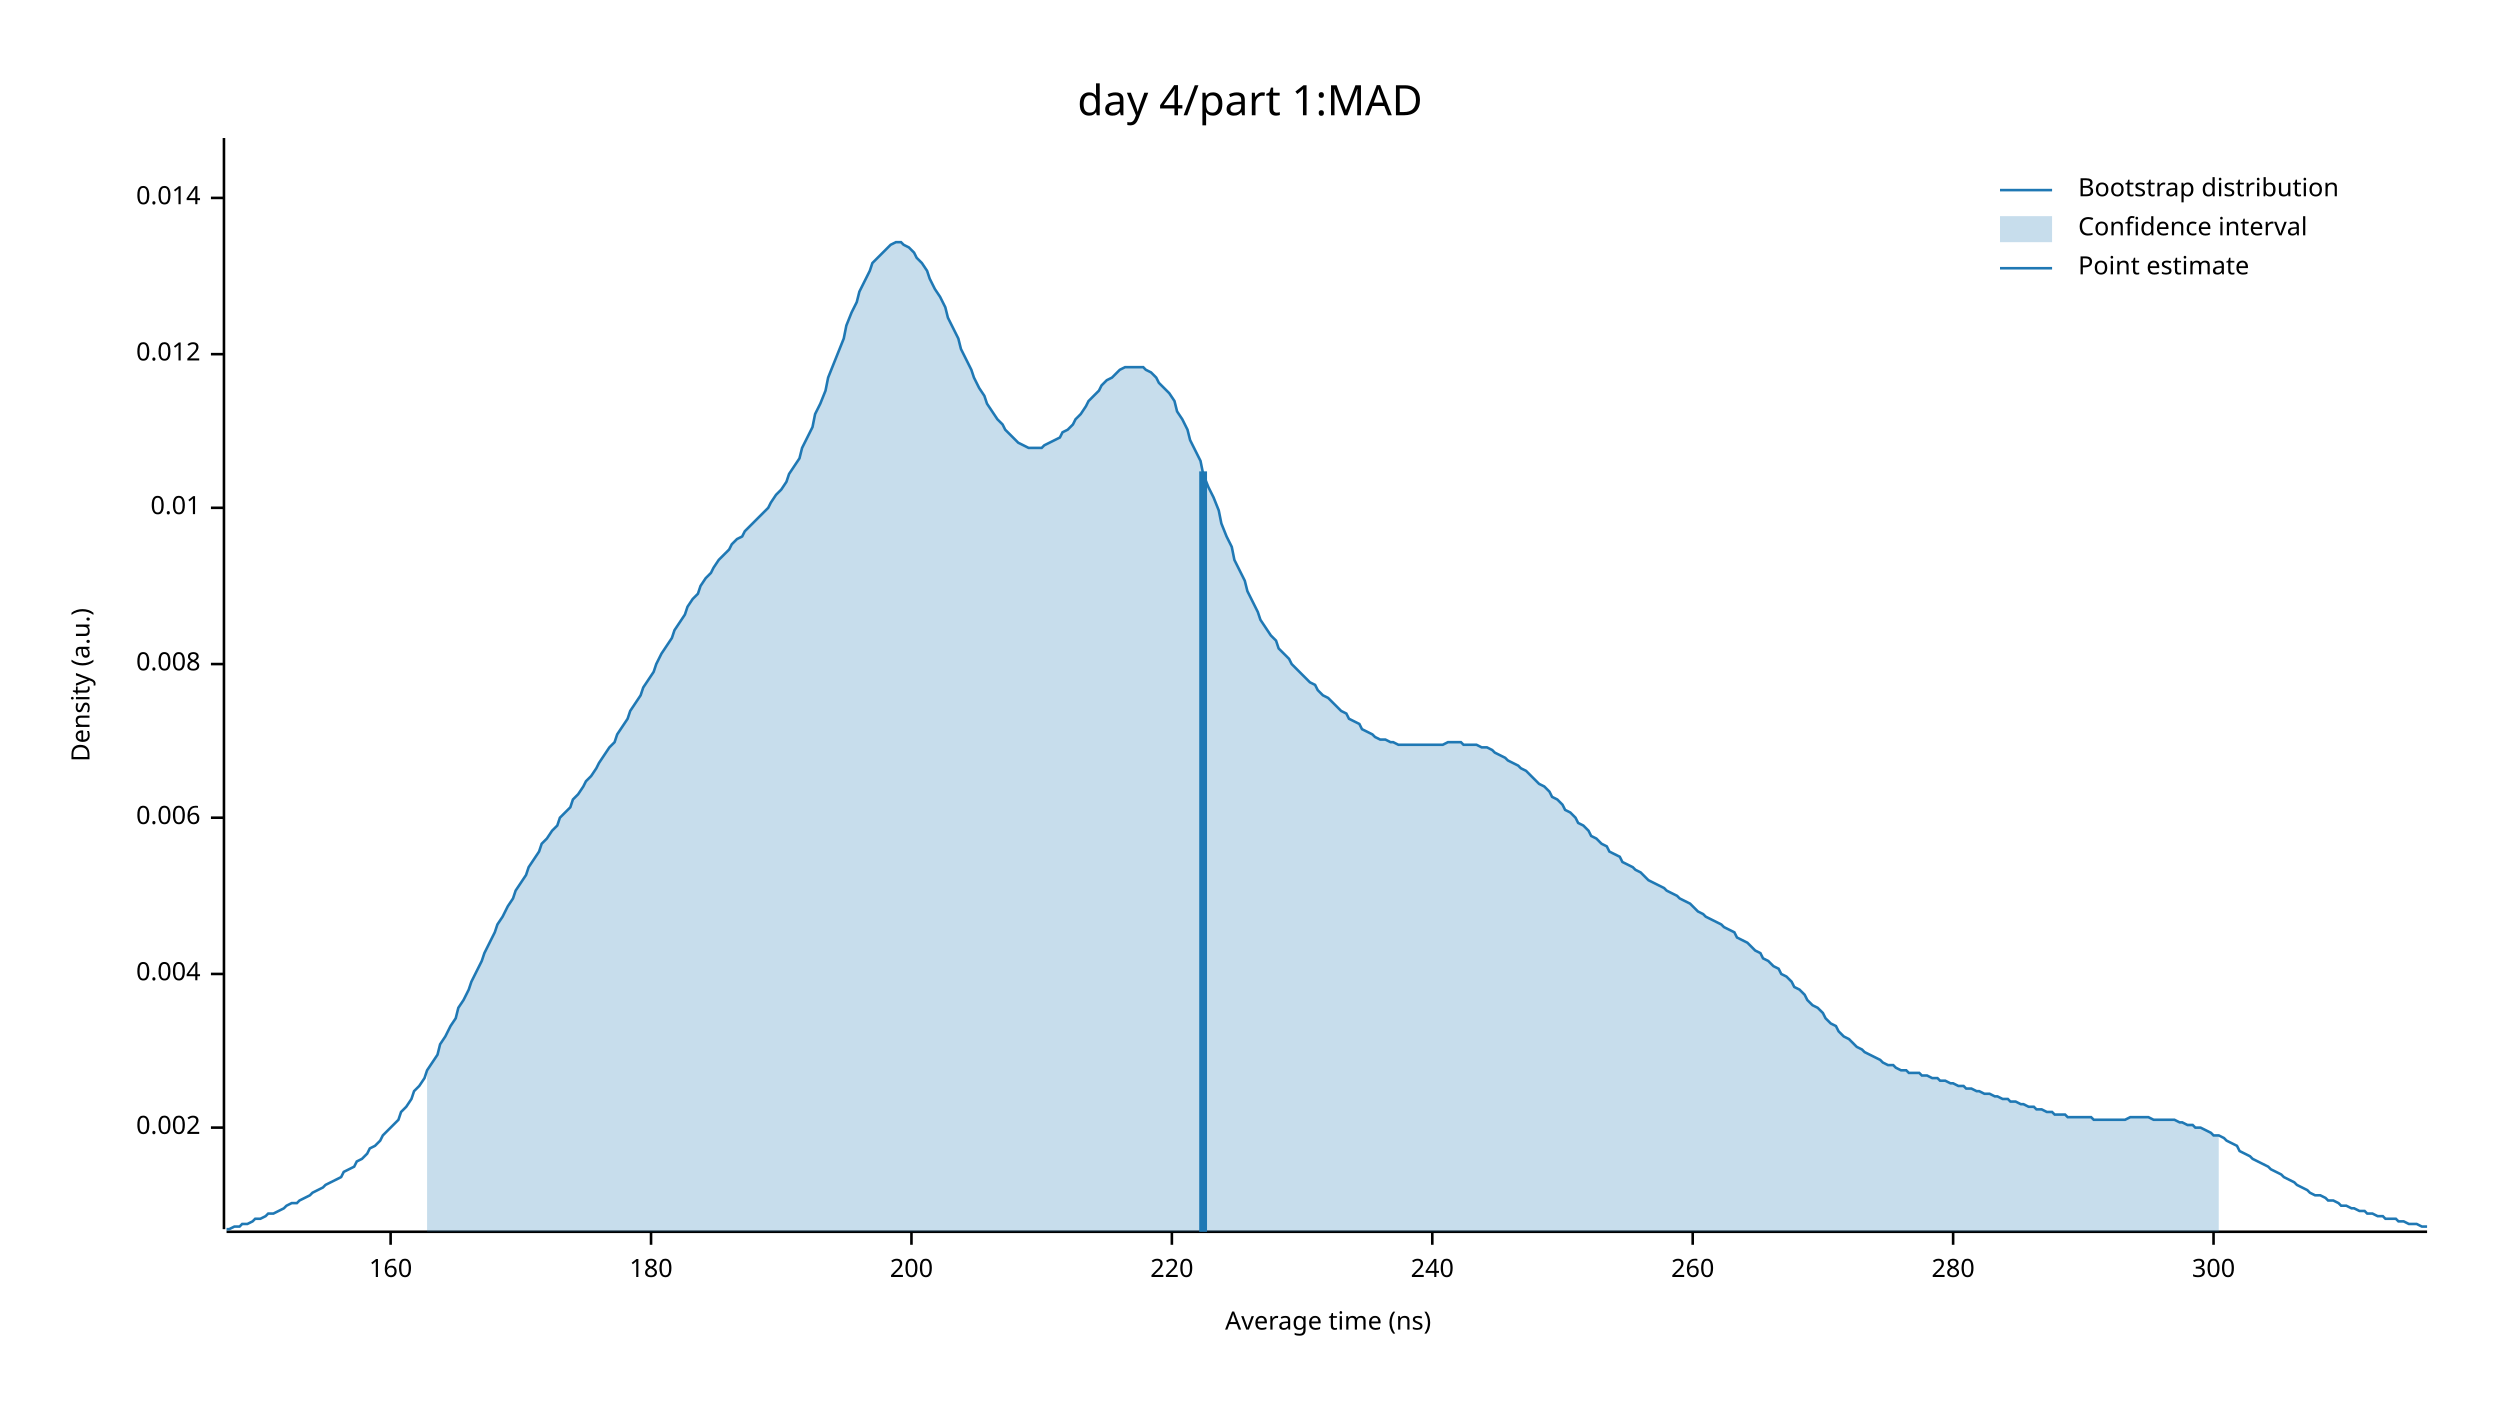
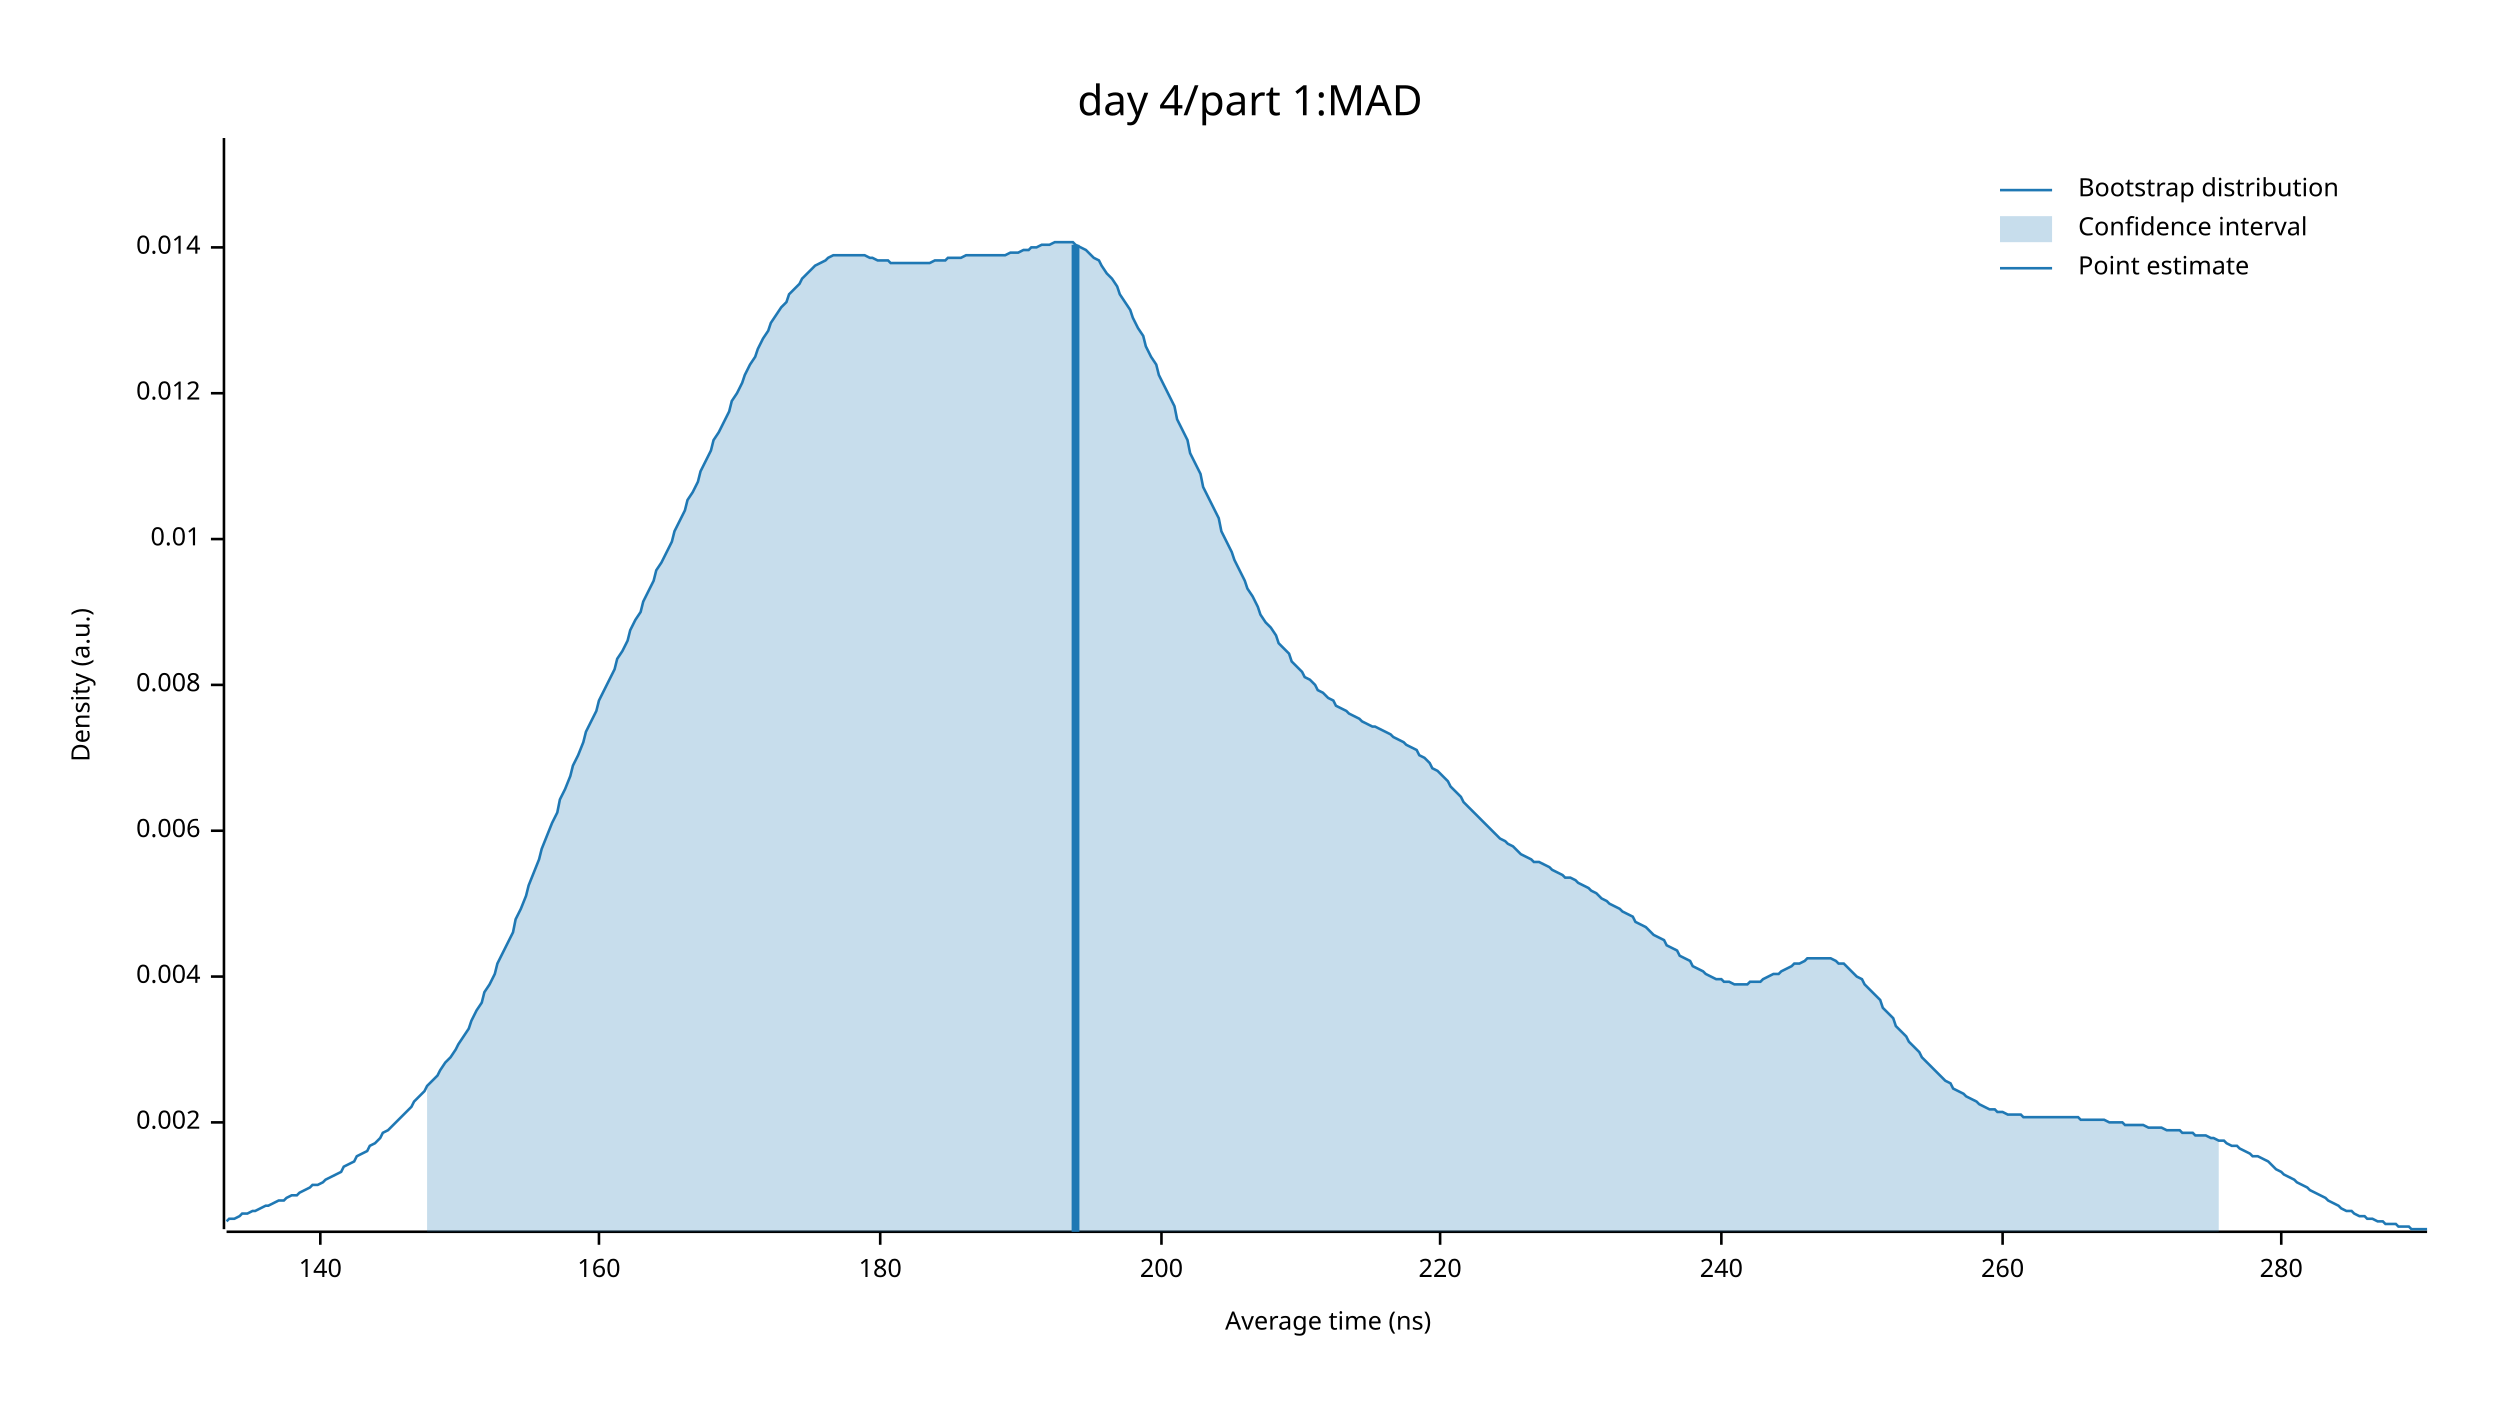
<svg xmlns="http://www.w3.org/2000/svg" width="960" height="540" viewBox="0 0 960 540">
  <text x="480" y="32" dy="0.76em" text-anchor="middle" font-family="sans-serif" font-size="16.129" opacity="1" fill="#000000">
day 4/part 1:MAD
</text>
  <text x="27" y="263" dy="0.76em" text-anchor="middle" font-family="sans-serif" font-size="9.677" opacity="1" fill="#000000" transform="rotate(270, 27, 263)">
Density (a.u.)
</text>
  <text x="510" y="513" dy="-0.5ex" text-anchor="middle" font-family="sans-serif" font-size="9.677" opacity="1" fill="#000000">
Average time (ns)
</text>
  <polyline fill="none" opacity="1" stroke="#000000" stroke-width="1" points="86,53 86,472 " />
-   <text x="77" y="433" dy="0.5ex" text-anchor="end" font-family="sans-serif" font-size="9.677" opacity="1" fill="#000000">
+   <text x="77" y="431" dy="0.5ex" text-anchor="end" font-family="sans-serif" font-size="9.677" opacity="1" fill="#000000">
0.002
</text>
-   <polyline fill="none" opacity="1" stroke="#000000" stroke-width="1" points="81,433 86,433 " />
-   <text x="77" y="374" dy="0.5ex" text-anchor="end" font-family="sans-serif" font-size="9.677" opacity="1" fill="#000000">
+   <polyline fill="none" opacity="1" stroke="#000000" stroke-width="1" points="81,431 86,431 " />
+   <text x="77" y="375" dy="0.5ex" text-anchor="end" font-family="sans-serif" font-size="9.677" opacity="1" fill="#000000">
0.004
</text>
-   <polyline fill="none" opacity="1" stroke="#000000" stroke-width="1" points="81,374 86,374 " />
-   <text x="77" y="314" dy="0.5ex" text-anchor="end" font-family="sans-serif" font-size="9.677" opacity="1" fill="#000000">
+   <polyline fill="none" opacity="1" stroke="#000000" stroke-width="1" points="81,375 86,375 " />
+   <text x="77" y="319" dy="0.5ex" text-anchor="end" font-family="sans-serif" font-size="9.677" opacity="1" fill="#000000">
0.006
</text>
-   <polyline fill="none" opacity="1" stroke="#000000" stroke-width="1" points="81,314 86,314 " />
-   <text x="77" y="255" dy="0.5ex" text-anchor="end" font-family="sans-serif" font-size="9.677" opacity="1" fill="#000000">
+   <polyline fill="none" opacity="1" stroke="#000000" stroke-width="1" points="81,319 86,319 " />
+   <text x="77" y="263" dy="0.5ex" text-anchor="end" font-family="sans-serif" font-size="9.677" opacity="1" fill="#000000">
0.008
</text>
-   <polyline fill="none" opacity="1" stroke="#000000" stroke-width="1" points="81,255 86,255 " />
-   <text x="77" y="195" dy="0.5ex" text-anchor="end" font-family="sans-serif" font-size="9.677" opacity="1" fill="#000000">
+   <polyline fill="none" opacity="1" stroke="#000000" stroke-width="1" points="81,263 86,263 " />
+   <text x="77" y="207" dy="0.5ex" text-anchor="end" font-family="sans-serif" font-size="9.677" opacity="1" fill="#000000">
0.01
</text>
-   <polyline fill="none" opacity="1" stroke="#000000" stroke-width="1" points="81,195 86,195 " />
-   <text x="77" y="136" dy="0.5ex" text-anchor="end" font-family="sans-serif" font-size="9.677" opacity="1" fill="#000000">
+   <polyline fill="none" opacity="1" stroke="#000000" stroke-width="1" points="81,207 86,207 " />
+   <text x="77" y="151" dy="0.5ex" text-anchor="end" font-family="sans-serif" font-size="9.677" opacity="1" fill="#000000">
0.012
</text>
-   <polyline fill="none" opacity="1" stroke="#000000" stroke-width="1" points="81,136 86,136 " />
-   <text x="77" y="76" dy="0.5ex" text-anchor="end" font-family="sans-serif" font-size="9.677" opacity="1" fill="#000000">
+   <polyline fill="none" opacity="1" stroke="#000000" stroke-width="1" points="81,151 86,151 " />
+   <text x="77" y="95" dy="0.5ex" text-anchor="end" font-family="sans-serif" font-size="9.677" opacity="1" fill="#000000">
0.014
</text>
-   <polyline fill="none" opacity="1" stroke="#000000" stroke-width="1" points="81,76 86,76 " />
+   <polyline fill="none" opacity="1" stroke="#000000" stroke-width="1" points="81,95 86,95 " />
  <polyline fill="none" opacity="1" stroke="#000000" stroke-width="1" points="87,473 932,473 " />
-   <text x="150" y="483" dy="0.76em" text-anchor="middle" font-family="sans-serif" font-size="9.677" opacity="1" fill="#000000">
+   <text x="123" y="483" dy="0.76em" text-anchor="middle" font-family="sans-serif" font-size="9.677" opacity="1" fill="#000000">
+ 140
+ </text>
+   <polyline fill="none" opacity="1" stroke="#000000" stroke-width="1" points="123,473 123,478 " />
+   <text x="230" y="483" dy="0.76em" text-anchor="middle" font-family="sans-serif" font-size="9.677" opacity="1" fill="#000000">
160
</text>
-   <polyline fill="none" opacity="1" stroke="#000000" stroke-width="1" points="150,473 150,478 " />
-   <text x="250" y="483" dy="0.76em" text-anchor="middle" font-family="sans-serif" font-size="9.677" opacity="1" fill="#000000">
+   <polyline fill="none" opacity="1" stroke="#000000" stroke-width="1" points="230,473 230,478 " />
+   <text x="338" y="483" dy="0.76em" text-anchor="middle" font-family="sans-serif" font-size="9.677" opacity="1" fill="#000000">
180
</text>
-   <polyline fill="none" opacity="1" stroke="#000000" stroke-width="1" points="250,473 250,478 " />
-   <text x="350" y="483" dy="0.76em" text-anchor="middle" font-family="sans-serif" font-size="9.677" opacity="1" fill="#000000">
+   <polyline fill="none" opacity="1" stroke="#000000" stroke-width="1" points="338,473 338,478 " />
+   <text x="446" y="483" dy="0.76em" text-anchor="middle" font-family="sans-serif" font-size="9.677" opacity="1" fill="#000000">
200
</text>
-   <polyline fill="none" opacity="1" stroke="#000000" stroke-width="1" points="350,473 350,478 " />
-   <text x="450" y="483" dy="0.76em" text-anchor="middle" font-family="sans-serif" font-size="9.677" opacity="1" fill="#000000">
+   <polyline fill="none" opacity="1" stroke="#000000" stroke-width="1" points="446,473 446,478 " />
+   <text x="553" y="483" dy="0.76em" text-anchor="middle" font-family="sans-serif" font-size="9.677" opacity="1" fill="#000000">
220
</text>
-   <polyline fill="none" opacity="1" stroke="#000000" stroke-width="1" points="450,473 450,478 " />
-   <text x="550" y="483" dy="0.76em" text-anchor="middle" font-family="sans-serif" font-size="9.677" opacity="1" fill="#000000">
+   <polyline fill="none" opacity="1" stroke="#000000" stroke-width="1" points="553,473 553,478 " />
+   <text x="661" y="483" dy="0.76em" text-anchor="middle" font-family="sans-serif" font-size="9.677" opacity="1" fill="#000000">
240
</text>
-   <polyline fill="none" opacity="1" stroke="#000000" stroke-width="1" points="550,473 550,478 " />
-   <text x="650" y="483" dy="0.76em" text-anchor="middle" font-family="sans-serif" font-size="9.677" opacity="1" fill="#000000">
+   <polyline fill="none" opacity="1" stroke="#000000" stroke-width="1" points="661,473 661,478 " />
+   <text x="769" y="483" dy="0.76em" text-anchor="middle" font-family="sans-serif" font-size="9.677" opacity="1" fill="#000000">
260
</text>
-   <polyline fill="none" opacity="1" stroke="#000000" stroke-width="1" points="650,473 650,478 " />
-   <text x="750" y="483" dy="0.76em" text-anchor="middle" font-family="sans-serif" font-size="9.677" opacity="1" fill="#000000">
+   <polyline fill="none" opacity="1" stroke="#000000" stroke-width="1" points="769,473 769,478 " />
+   <text x="876" y="483" dy="0.76em" text-anchor="middle" font-family="sans-serif" font-size="9.677" opacity="1" fill="#000000">
280
</text>
-   <polyline fill="none" opacity="1" stroke="#000000" stroke-width="1" points="750,473 750,478 " />
-   <text x="850" y="483" dy="0.76em" text-anchor="middle" font-family="sans-serif" font-size="9.677" opacity="1" fill="#000000">
- 300
- </text>
-   <polyline fill="none" opacity="1" stroke="#000000" stroke-width="1" points="850,473 850,478 " />
-   <polyline fill="none" opacity="1" stroke="#1F78B4" stroke-width="1" points="87,472 88,472 90,471 92,471 93,470 95,470 97,469 98,468 100,468 102,467 103,466 105,466 107,465 109,464 110,463 112,462 114,462 115,461 117,460 119,459 120,458 122,457 124,456 125,455 127,454 129,453 131,452 132,450 134,449 136,448 137,446 139,445 141,443 142,441 144,440 146,438 147,436 149,434 151,432 153,430 154,427 156,425 158,422 159,419 161,417 163,414 164,411 166,408 168,405 169,401 171,398 173,394 175,391 176,387 178,384 180,380 181,377 183,373 185,369 186,366 188,362 190,358 191,355 193,352 195,348 197,345 198,342 200,339 202,336 203,333 205,330 207,327 208,324 210,322 212,319 214,317 215,314 217,312 219,310 220,307 222,305 224,302 225,300 227,298 229,295 230,293 232,290 234,287 236,285 237,282 239,279 241,276 242,273 244,270 246,267 247,264 249,261 251,258 252,255 254,251 256,248 258,245 259,242 261,239 263,236 264,233 266,230 268,228 269,225 271,222 273,220 274,218 276,215 278,213 280,211 281,209 283,207 285,206 286,204 288,202 290,200 291,199 293,197 295,195 296,193 298,190 300,188 302,185 303,182 305,179 307,176 308,172 310,168 312,164 313,159 315,155 317,150 318,145 320,140 322,135 324,130 325,125 327,120 329,116 330,112 332,108 334,104 335,101 337,99 339,97 341,95 342,94 344,93 346,93 347,94 349,95 351,97 352,99 354,101 356,104 357,107 359,111 361,114 363,118 364,122 366,126 368,130 369,134 371,138 373,142 374,145 376,149 378,152 379,155 381,158 383,161 385,163 386,165 388,167 390,169 391,170 393,171 395,172 396,172 398,172 400,172 401,171 403,170 405,169 407,168 408,166 410,165 412,163 413,161 415,159 417,156 418,154 420,152 422,150 423,148 425,146 427,145 429,143 430,142 432,141 434,141 435,141 437,141 439,141 440,142 442,143 444,145 445,147 447,149 449,151 451,154 452,158 454,161 456,165 457,169 459,173 461,177 462,182 464,187 466,191 468,196 469,201 471,206 473,210 474,215 476,219 478,223 479,227 481,231 483,235 484,238 486,241 488,244 490,246 491,249 493,251 495,253 496,255 498,257 500,259 501,260 503,262 505,263 506,265 508,267 510,268 512,270 513,271 515,273 517,274 518,276 520,277 522,278 523,280 525,281 527,282 528,283 530,284 532,284 534,285 535,285 537,286 539,286 540,286 542,286 544,286 545,286 547,286 549,286 550,286 552,286 554,286 556,285 557,285 559,285 561,285 562,286 564,286 566,286 567,286 569,287 571,287 573,288 574,289 576,290 578,291 579,292 581,293 583,294 584,295 586,296 588,298 589,299 591,301 593,302 595,304 596,306 598,307 600,309 601,311 603,312 605,314 606,316 608,317 610,319 611,321 613,322 615,324 617,325 618,327 620,328 622,329 623,331 625,332 627,333 628,334 630,335 632,337 633,338 635,339 637,340 639,341 640,342 642,343 644,344 645,345 647,346 649,347 650,348 652,350 654,351 655,352 657,353 659,354 661,355 662,356 664,357 666,358 667,360 669,361 671,362 672,363 674,365 676,366 677,368 679,369 681,371 683,372 684,374 686,375 688,377 689,379 691,380 693,382 694,384 696,386 698,387 700,389 701,391 703,393 705,394 706,396 708,398 710,399 711,400 713,402 715,403 716,404 718,405 720,406 722,407 723,408 725,409 727,409 728,410 730,411 732,411 733,412 735,412 737,412 738,413 740,413 742,414 744,414 745,415 747,415 749,416 750,416 752,417 754,417 755,418 757,418 759,419 760,419 762,420 764,420 766,421 767,421 769,422 771,422 772,423 774,423 776,424 777,424 779,425 781,425 782,426 784,426 786,427 788,427 789,428 791,428 793,428 794,429 796,429 798,429 799,429 801,429 803,429 804,430 806,430 808,430 810,430 811,430 813,430 815,430 816,430 818,429 820,429 821,429 823,429 825,429 827,430 828,430 830,430 832,430 833,430 835,430 837,431 838,431 840,432 842,432 843,433 845,433 847,434 849,435 850,436 852,436 854,437 855,438 857,439 859,440 860,442 862,443 864,444 865,445 867,446 869,447 871,448 872,449 874,450 876,451 877,452 879,453 881,454 882,455 884,456 886,457 887,458 889,459 891,459 893,460 894,461 896,461 898,462 899,463 901,463 903,464 904,464 906,465 908,465 909,466 911,466 913,467 915,467 916,468 918,468 920,468 921,469 923,469 925,470 926,470 928,470 930,471 932,471 " />
-   <polygon opacity="0.25" fill="#1F78B4" points="164,411 166,408 168,405 169,401 171,398 173,394 175,391 176,387 178,384 180,380 181,377 183,373 185,369 186,366 188,362 190,358 191,355 193,352 195,348 197,345 198,342 200,339 202,336 203,333 205,330 207,327 208,324 210,322 212,319 214,317 215,314 217,312 219,310 220,307 222,305 224,302 225,300 227,298 229,295 230,293 232,290 234,287 236,285 237,282 239,279 241,276 242,273 244,270 246,267 247,264 249,261 251,258 252,255 254,251 256,248 258,245 259,242 261,239 263,236 264,233 266,230 268,228 269,225 271,222 273,220 274,218 276,215 278,213 280,211 281,209 283,207 285,206 286,204 288,202 290,200 291,199 293,197 295,195 296,193 298,190 300,188 302,185 303,182 305,179 307,176 308,172 310,168 312,164 313,159 315,155 317,150 318,145 320,140 322,135 324,130 325,125 327,120 329,116 330,112 332,108 334,104 335,101 337,99 339,97 341,95 342,94 344,93 346,93 347,94 349,95 351,97 352,99 354,101 356,104 357,107 359,111 361,114 363,118 364,122 366,126 368,130 369,134 371,138 373,142 374,145 376,149 378,152 379,155 381,158 383,161 385,163 386,165 388,167 390,169 391,170 393,171 395,172 396,172 398,172 400,172 401,171 403,170 405,169 407,168 408,166 410,165 412,163 413,161 415,159 417,156 418,154 420,152 422,150 423,148 425,146 427,145 429,143 430,142 432,141 434,141 435,141 437,141 439,141 440,142 442,143 444,145 445,147 447,149 449,151 451,154 452,158 454,161 456,165 457,169 459,173 461,177 462,182 464,187 466,191 468,196 469,201 471,206 473,210 474,215 476,219 478,223 479,227 481,231 483,235 484,238 486,241 488,244 490,246 491,249 493,251 495,253 496,255 498,257 500,259 501,260 503,262 505,263 506,265 508,267 510,268 512,270 513,271 515,273 517,274 518,276 520,277 522,278 523,280 525,281 527,282 528,283 530,284 532,284 534,285 535,285 537,286 539,286 540,286 542,286 544,286 545,286 547,286 549,286 550,286 552,286 554,286 556,285 557,285 559,285 561,285 562,286 564,286 566,286 567,286 569,287 571,287 573,288 574,289 576,290 578,291 579,292 581,293 583,294 584,295 586,296 588,298 589,299 591,301 593,302 595,304 596,306 598,307 600,309 601,311 603,312 605,314 606,316 608,317 610,319 611,321 613,322 615,324 617,325 618,327 620,328 622,329 623,331 625,332 627,333 628,334 630,335 632,337 633,338 635,339 637,340 639,341 640,342 642,343 644,344 645,345 647,346 649,347 650,348 652,350 654,351 655,352 657,353 659,354 661,355 662,356 664,357 666,358 667,360 669,361 671,362 672,363 674,365 676,366 677,368 679,369 681,371 683,372 684,374 686,375 688,377 689,379 691,380 693,382 694,384 696,386 698,387 700,389 701,391 703,393 705,394 706,396 708,398 710,399 711,400 713,402 715,403 716,404 718,405 720,406 722,407 723,408 725,409 727,409 728,410 730,411 732,411 733,412 735,412 737,412 738,413 740,413 742,414 744,414 745,415 747,415 749,416 750,416 752,417 754,417 755,418 757,418 759,419 760,419 762,420 764,420 766,421 767,421 769,422 771,422 772,423 774,423 776,424 777,424 779,425 781,425 782,426 784,426 786,427 788,427 789,428 791,428 793,428 794,429 796,429 798,429 799,429 801,429 803,429 804,430 806,430 808,430 810,430 811,430 813,430 815,430 816,430 818,429 820,429 821,429 823,429 825,429 827,430 828,430 830,430 832,430 833,430 835,430 837,431 838,431 840,432 842,432 843,433 845,433 847,434 849,435 850,436 852,436 852,473 164,473 " />
-   <polyline fill="none" opacity="1" stroke="#1F78B4" stroke-width="3" points="462,473 462,181 " />
+   <polyline fill="none" opacity="1" stroke="#000000" stroke-width="1" points="876,473 876,478 " />
+   <polyline fill="none" opacity="1" stroke="#1F78B4" stroke-width="1" points="87,469 88,468 90,468 92,467 93,466 95,466 97,465 98,465 100,464 102,463 103,463 105,462 107,461 109,461 110,460 112,459 114,459 115,458 117,457 119,456 120,455 122,455 124,454 125,453 127,452 129,451 131,450 132,448 134,447 136,446 137,444 139,443 141,442 142,440 144,439 146,437 147,435 149,434 151,432 153,430 154,429 156,427 158,425 159,423 161,421 163,419 164,417 166,415 168,413 169,411 171,408 173,406 175,403 176,401 178,398 180,395 181,392 183,388 185,385 186,381 188,378 190,374 191,370 193,366 195,362 197,358 198,353 200,349 202,344 203,340 205,335 207,330 208,326 210,321 212,316 214,312 215,307 217,303 219,298 220,294 222,290 224,285 225,281 227,277 229,273 230,269 232,265 234,261 236,257 237,253 239,250 241,246 242,242 244,238 246,235 247,231 249,227 251,223 252,219 254,216 256,212 258,208 259,204 261,200 263,196 264,192 266,189 268,185 269,181 271,177 273,173 274,169 276,166 278,162 280,158 281,154 283,151 285,147 286,144 288,140 290,137 291,134 293,130 295,127 296,124 298,121 300,118 302,116 303,113 305,111 307,109 308,107 310,105 312,103 313,102 315,101 317,100 318,99 320,98 322,98 324,98 325,98 327,98 329,98 330,98 332,98 334,99 335,99 337,100 339,100 341,100 342,101 344,101 346,101 347,101 349,101 351,101 352,101 354,101 356,101 357,101 359,100 361,100 363,100 364,99 366,99 368,99 369,99 371,98 373,98 374,98 376,98 378,98 379,98 381,98 383,98 385,98 386,98 388,97 390,97 391,97 393,96 395,96 396,95 398,95 400,94 401,94 403,94 405,93 407,93 408,93 410,93 412,93 413,94 415,95 417,96 418,97 420,99 422,100 423,102 425,105 427,107 429,110 430,113 432,116 434,119 435,122 437,126 439,129 440,133 442,137 444,140 445,144 447,148 449,152 451,156 452,161 454,165 456,169 457,174 459,178 461,182 462,187 464,191 466,195 468,199 469,204 471,208 473,212 474,215 476,219 478,223 479,226 481,229 483,233 484,236 486,239 488,241 490,244 491,247 493,249 495,251 496,254 498,256 500,258 501,260 503,261 505,263 506,265 508,266 510,268 512,269 513,271 515,272 517,273 518,274 520,275 522,276 523,277 525,278 527,279 528,279 530,280 532,281 534,282 535,283 537,284 539,285 540,286 542,287 544,288 545,290 547,291 549,293 550,295 552,296 554,298 556,300 557,302 559,304 561,306 562,308 564,310 566,312 567,313 569,315 571,317 573,319 574,320 576,322 578,323 579,324 581,325 583,327 584,328 586,329 588,330 589,331 591,331 593,332 595,333 596,334 598,335 600,336 601,337 603,337 605,338 606,339 608,340 610,341 611,342 613,343 615,345 617,346 618,347 620,348 622,349 623,350 625,351 627,352 628,354 630,355 632,356 633,357 635,359 637,360 639,361 640,363 642,364 644,365 645,367 647,368 649,369 650,371 652,372 654,373 655,374 657,375 659,376 661,376 662,377 664,377 666,378 667,378 669,378 671,378 672,377 674,377 676,377 677,376 679,375 681,374 683,374 684,373 686,372 688,371 689,370 691,370 693,369 694,368 696,368 698,368 700,368 701,368 703,368 705,369 706,370 708,370 710,372 711,373 713,375 715,376 716,378 718,380 720,382 722,384 723,387 725,389 727,391 728,394 730,396 732,398 733,400 735,402 737,404 738,406 740,408 742,410 744,412 745,413 747,415 749,416 750,418 752,419 754,420 755,421 757,422 759,423 760,424 762,425 764,426 766,426 767,427 769,427 771,428 772,428 774,428 776,428 777,429 779,429 781,429 782,429 784,429 786,429 788,429 789,429 791,429 793,429 794,429 796,429 798,429 799,430 801,430 803,430 804,430 806,430 808,430 810,431 811,431 813,431 815,431 816,432 818,432 820,432 821,432 823,432 825,433 827,433 828,433 830,433 832,434 833,434 835,434 837,434 838,435 840,435 842,435 843,436 845,436 847,436 849,437 850,437 852,438 854,438 855,439 857,440 859,440 860,441 862,442 864,443 865,444 867,444 869,445 871,446 872,447 874,449 876,450 877,451 879,452 881,453 882,454 884,455 886,456 887,457 889,458 891,459 893,460 894,461 896,462 898,463 899,464 901,465 903,465 904,466 906,467 908,467 909,468 911,468 913,469 915,469 916,470 918,470 920,470 921,471 923,471 925,471 926,472 928,472 930,472 932,472 " />
+   <polygon opacity="0.25" fill="#1F78B4" points="164,417 166,415 168,413 169,411 171,408 173,406 175,403 176,401 178,398 180,395 181,392 183,388 185,385 186,381 188,378 190,374 191,370 193,366 195,362 197,358 198,353 200,349 202,344 203,340 205,335 207,330 208,326 210,321 212,316 214,312 215,307 217,303 219,298 220,294 222,290 224,285 225,281 227,277 229,273 230,269 232,265 234,261 236,257 237,253 239,250 241,246 242,242 244,238 246,235 247,231 249,227 251,223 252,219 254,216 256,212 258,208 259,204 261,200 263,196 264,192 266,189 268,185 269,181 271,177 273,173 274,169 276,166 278,162 280,158 281,154 283,151 285,147 286,144 288,140 290,137 291,134 293,130 295,127 296,124 298,121 300,118 302,116 303,113 305,111 307,109 308,107 310,105 312,103 313,102 315,101 317,100 318,99 320,98 322,98 324,98 325,98 327,98 329,98 330,98 332,98 334,99 335,99 337,100 339,100 341,100 342,101 344,101 346,101 347,101 349,101 351,101 352,101 354,101 356,101 357,101 359,100 361,100 363,100 364,99 366,99 368,99 369,99 371,98 373,98 374,98 376,98 378,98 379,98 381,98 383,98 385,98 386,98 388,97 390,97 391,97 393,96 395,96 396,95 398,95 400,94 401,94 403,94 405,93 407,93 408,93 410,93 412,93 413,94 415,95 417,96 418,97 420,99 422,100 423,102 425,105 427,107 429,110 430,113 432,116 434,119 435,122 437,126 439,129 440,133 442,137 444,140 445,144 447,148 449,152 451,156 452,161 454,165 456,169 457,174 459,178 461,182 462,187 464,191 466,195 468,199 469,204 471,208 473,212 474,215 476,219 478,223 479,226 481,229 483,233 484,236 486,239 488,241 490,244 491,247 493,249 495,251 496,254 498,256 500,258 501,260 503,261 505,263 506,265 508,266 510,268 512,269 513,271 515,272 517,273 518,274 520,275 522,276 523,277 525,278 527,279 528,279 530,280 532,281 534,282 535,283 537,284 539,285 540,286 542,287 544,288 545,290 547,291 549,293 550,295 552,296 554,298 556,300 557,302 559,304 561,306 562,308 564,310 566,312 567,313 569,315 571,317 573,319 574,320 576,322 578,323 579,324 581,325 583,327 584,328 586,329 588,330 589,331 591,331 593,332 595,333 596,334 598,335 600,336 601,337 603,337 605,338 606,339 608,340 610,341 611,342 613,343 615,345 617,346 618,347 620,348 622,349 623,350 625,351 627,352 628,354 630,355 632,356 633,357 635,359 637,360 639,361 640,363 642,364 644,365 645,367 647,368 649,369 650,371 652,372 654,373 655,374 657,375 659,376 661,376 662,377 664,377 666,378 667,378 669,378 671,378 672,377 674,377 676,377 677,376 679,375 681,374 683,374 684,373 686,372 688,371 689,370 691,370 693,369 694,368 696,368 698,368 700,368 701,368 703,368 705,369 706,370 708,370 710,372 711,373 713,375 715,376 716,378 718,380 720,382 722,384 723,387 725,389 727,391 728,394 730,396 732,398 733,400 735,402 737,404 738,406 740,408 742,410 744,412 745,413 747,415 749,416 750,418 752,419 754,420 755,421 757,422 759,423 760,424 762,425 764,426 766,426 767,427 769,427 771,428 772,428 774,428 776,428 777,429 779,429 781,429 782,429 784,429 786,429 788,429 789,429 791,429 793,429 794,429 796,429 798,429 799,430 801,430 803,430 804,430 806,430 808,430 810,431 811,431 813,431 815,431 816,432 818,432 820,432 821,432 823,432 825,433 827,433 828,433 830,433 832,434 833,434 835,434 837,434 838,435 840,435 842,435 843,436 845,436 847,436 849,437 850,437 852,438 852,473 164,473 " />
+   <polyline fill="none" opacity="1" stroke="#1F78B4" stroke-width="3" points="413,473 413,94 " />
  <text x="798" y="68" dy="0.76em" text-anchor="start" font-family="sans-serif" font-size="9.677" opacity="1" fill="#000000">
Bootstrap distribution
</text>
  <text x="798" y="83" dy="0.76em" text-anchor="start" font-family="sans-serif" font-size="9.677" opacity="1" fill="#000000">
Confidence interval
</text>
  <text x="798" y="98" dy="0.76em" text-anchor="start" font-family="sans-serif" font-size="9.677" opacity="1" fill="#000000">
Point estimate
</text>
  <polyline fill="none" opacity="1" stroke="#1F78B4" stroke-width="1" points="768,73 788,73 " />
  <rect x="768" y="83" width="20" height="10" opacity="0.25" fill="#1F78B4" stroke="none" />
  <polyline fill="none" opacity="1" stroke="#1F78B4" stroke-width="1" points="768,103 788,103 " />
</svg>
